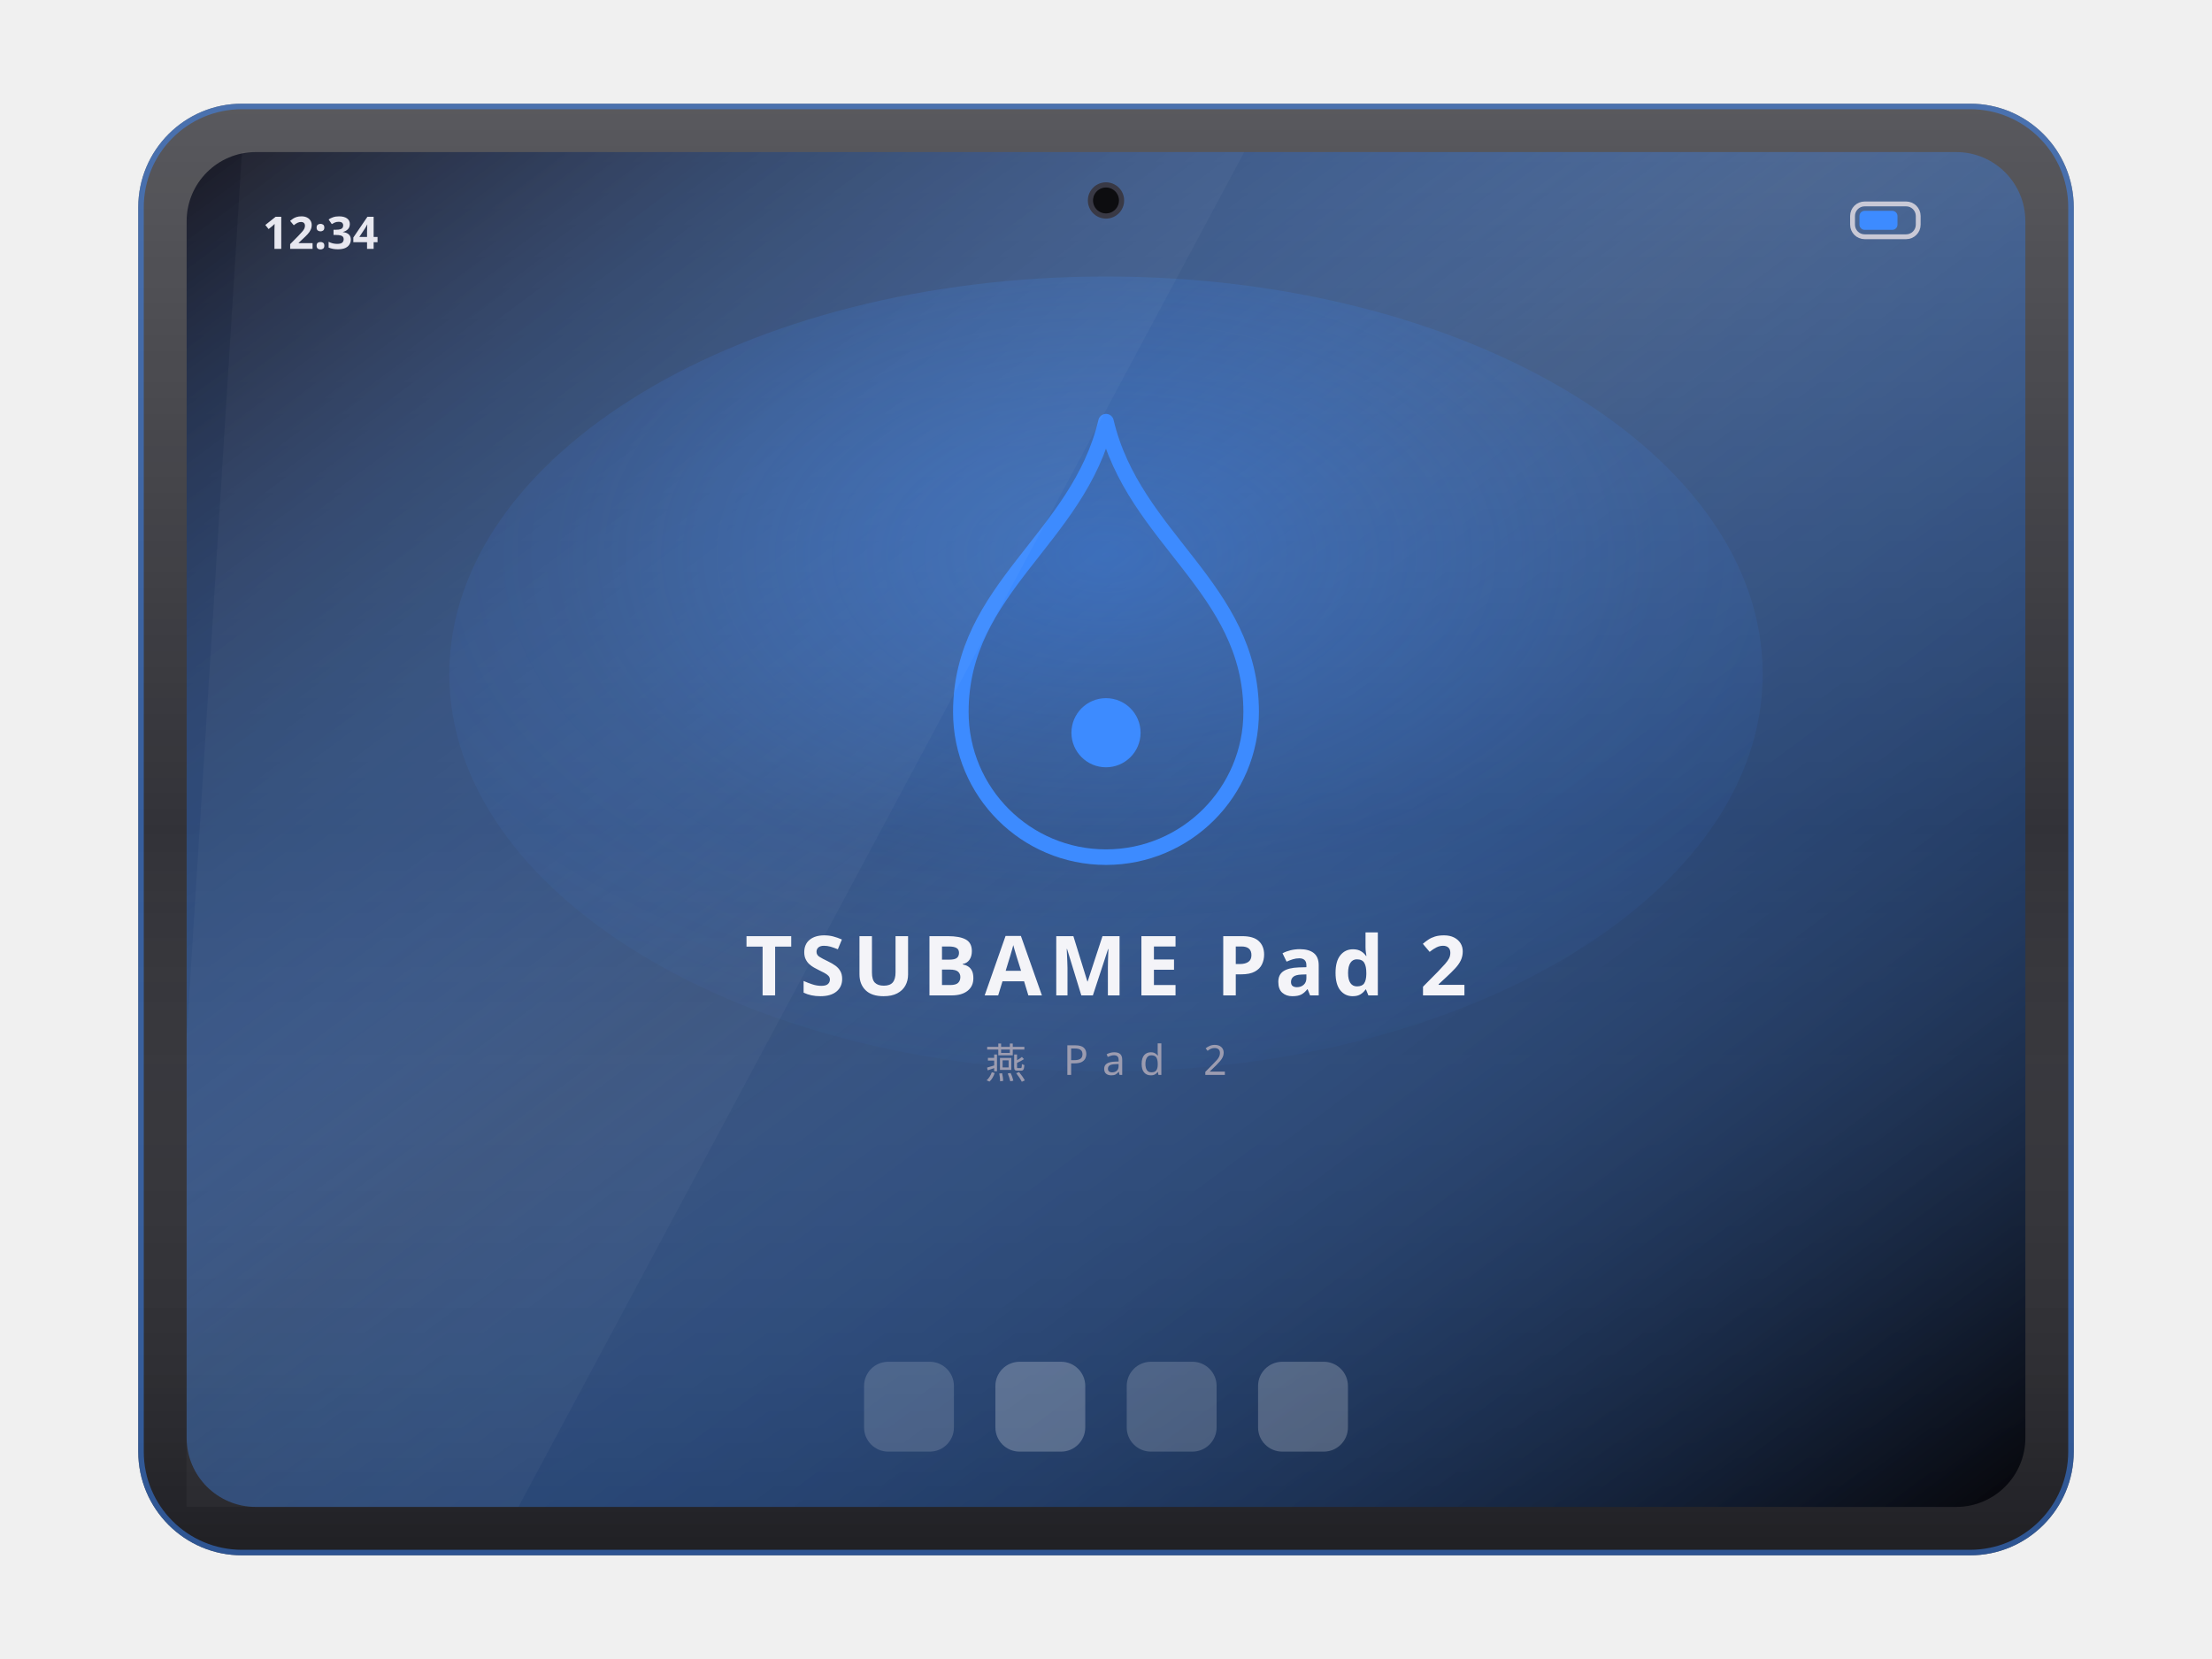
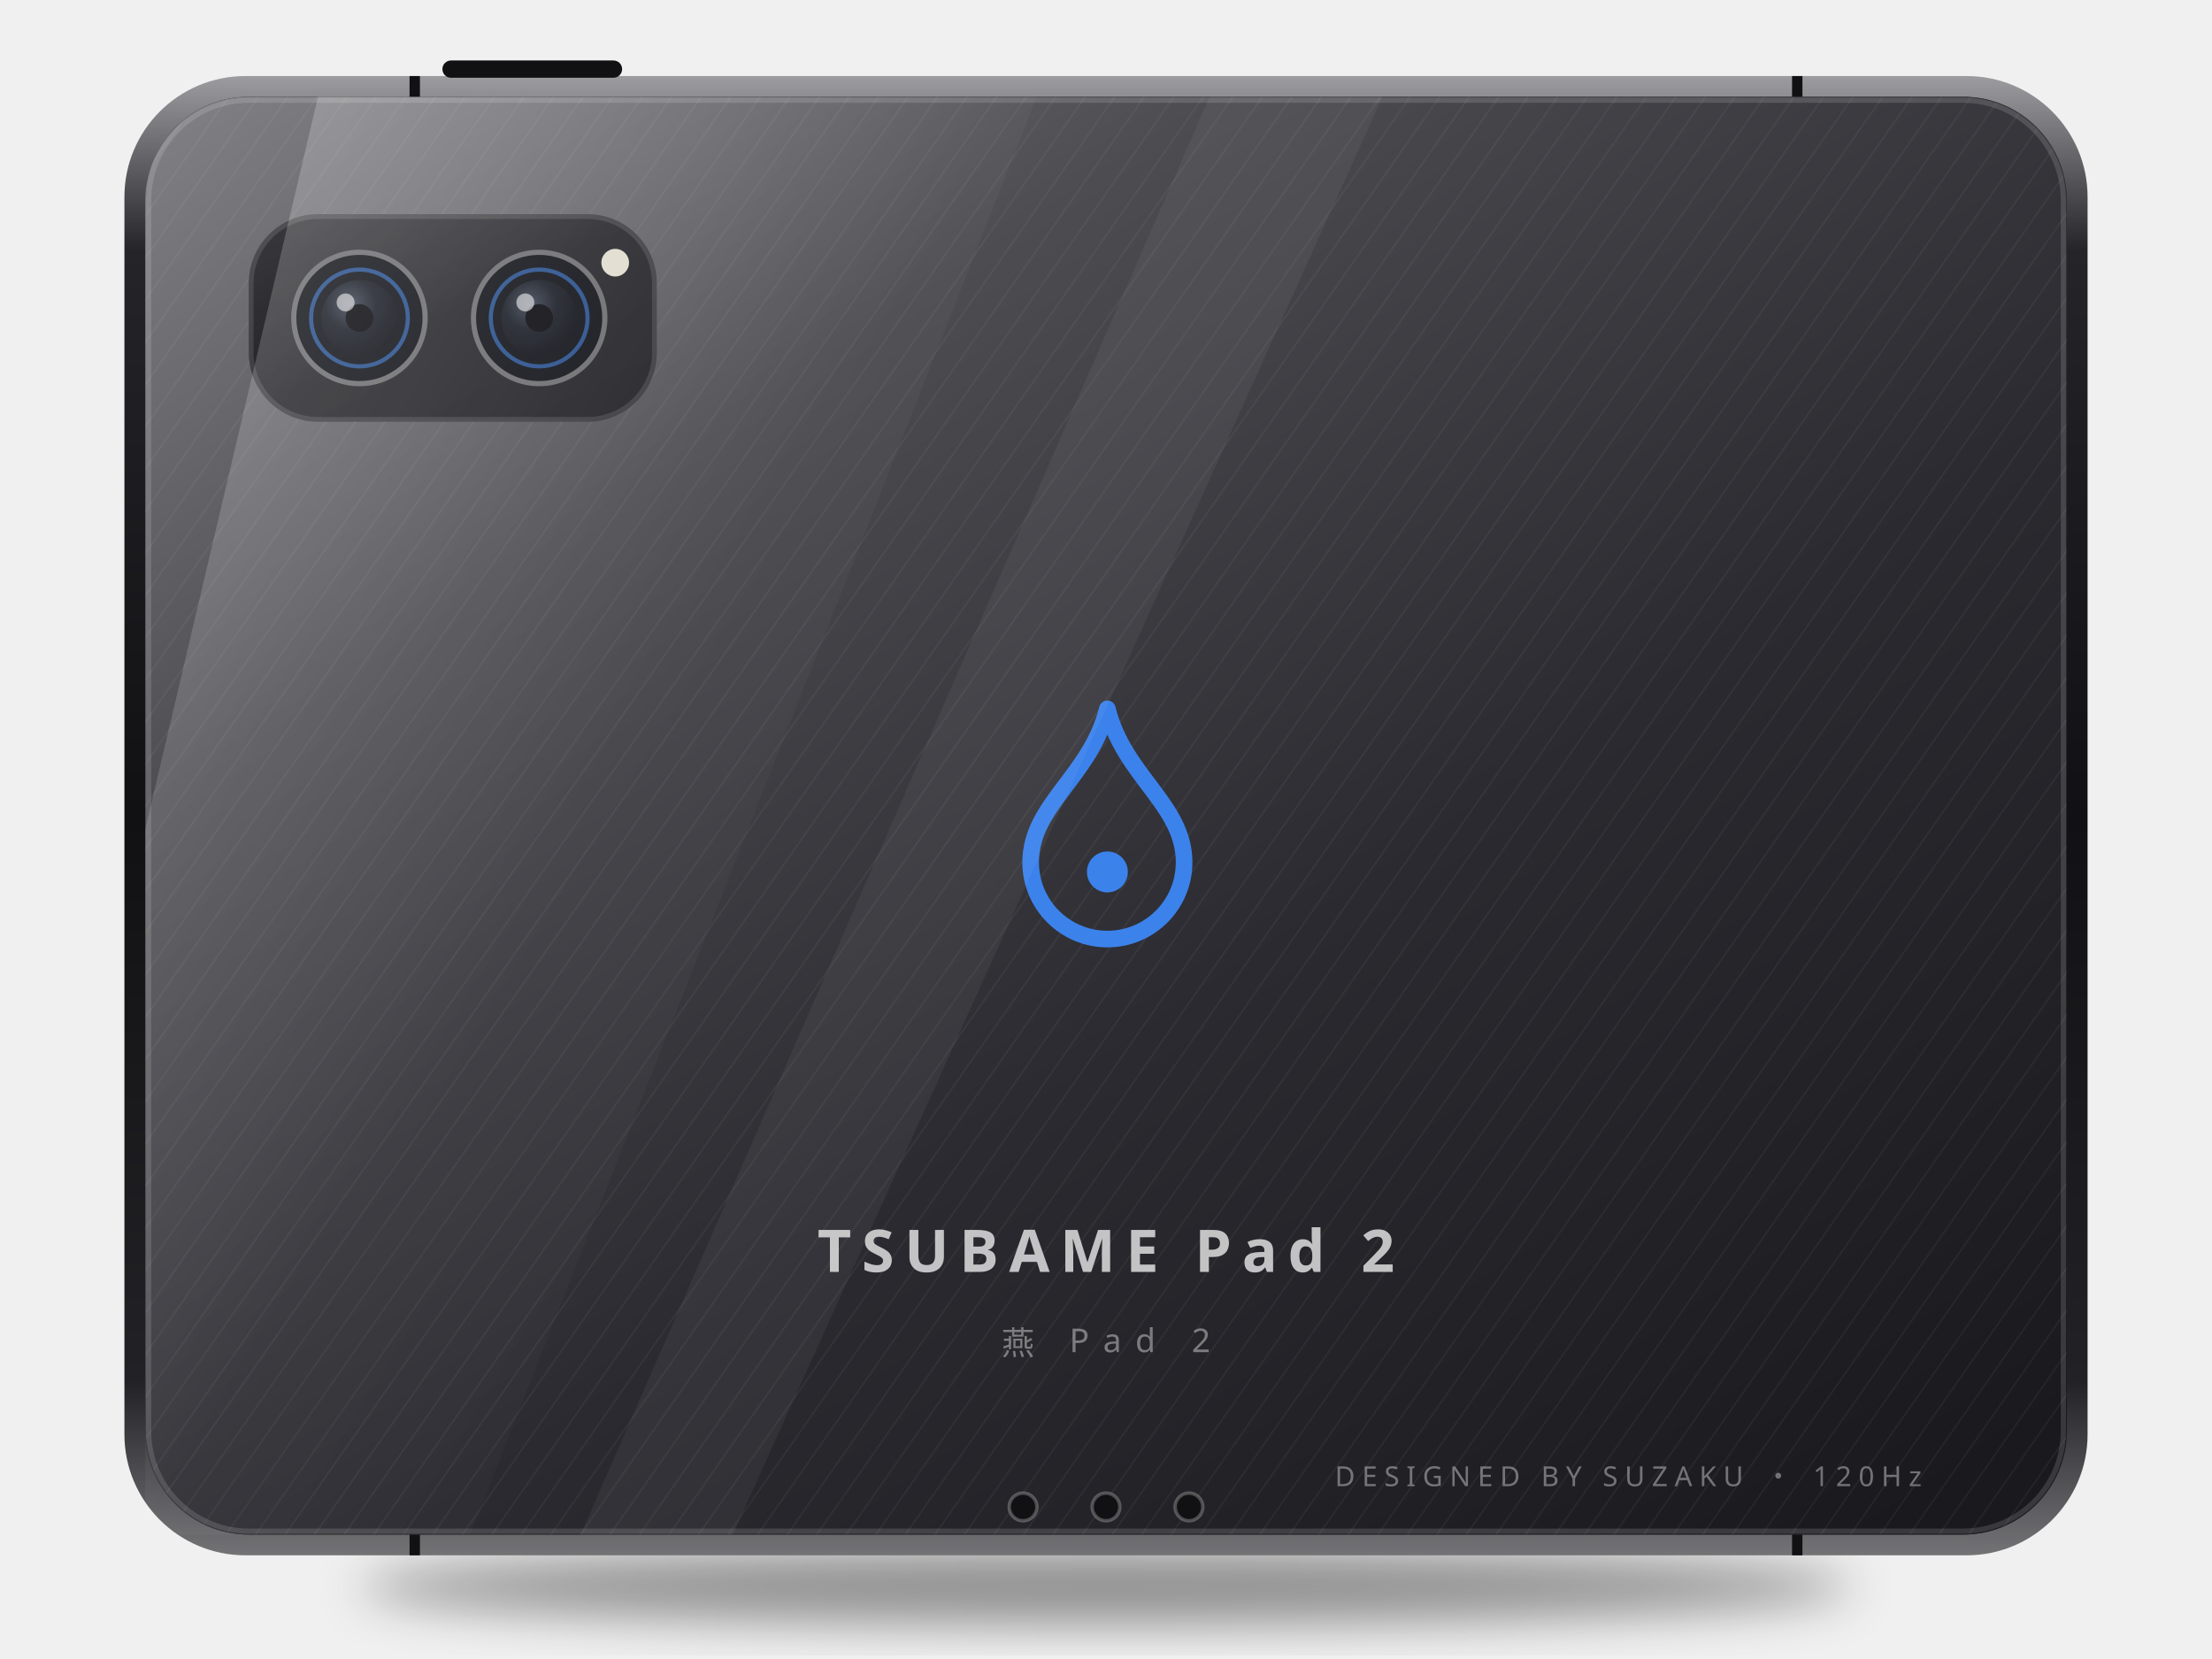
<svg xmlns="http://www.w3.org/2000/svg" viewBox="0 0 640 480" role="img" aria-label="TSUBAME Pad 2">
  <defs>
-     <linearGradient id="scrtpad21" x1="0" y1="0" x2="1" y2="1">
-       <stop offset="0" stop-color="#1b1b26" />
-       <stop offset="0.45" stop-color="#3d8bff" stop-opacity="0.34" />
-       <stop offset="1" stop-color="#07070b" />
+     <linearGradient id="bodytpad21" x1="0" y1="0" x2="0.9" y2="1">
+       <stop offset="0" stop-color="#838387" />
+       <stop offset="0.28" stop-color="#4c4c51" />
+       <stop offset="0.62" stop-color="#2a2a30" />
+       <stop offset="1" stop-color="#1a1a1e" />
    </linearGradient>
-     <radialGradient id="flaretpad21" cx="0.5" cy="0.35" r="0.75">
-       <stop offset="0" stop-color="#3d8bff" stop-opacity="0.42" />
-       <stop offset="0.55" stop-color="#3d8bff" stop-opacity="0.12" />
-       <stop offset="1" stop-color="#3d8bff" stop-opacity="0" />
+     <linearGradient id="frametpad21" x1="0" y1="0" x2="0" y2="1">
+       <stop offset="0" stop-color="#9f9fa2" />
+       <stop offset="0.12" stop-color="#242429" />
+       <stop offset="0.5" stop-color="#111113" />
+       <stop offset="0.88" stop-color="#222226" />
+       <stop offset="1" stop-color="#757578" />
+     </linearGradient>
+     <radialGradient id="lenstpad21" cx="0.38" cy="0.32" r="0.95">
+       <stop offset="0" stop-color="#3c4454" />
+       <stop offset="0.35" stop-color="#141821" />
+       <stop offset="1" stop-color="#04040a" />
    </radialGradient>
-     <linearGradient id="metaltpad21" x1="0" y1="0" x2="0" y2="1">
-       <stop offset="0" stop-color="#ffffff" stop-opacity="0.22" />
-       <stop offset="0.5" stop-color="#ffffff" stop-opacity="0.04" />
-       <stop offset="1" stop-color="#000000" stop-opacity="0.25" />
+     <linearGradient id="sheentpad21" x1="0" y1="0" x2="1" y2="1">
+       <stop offset="0" stop-color="#ffffff" stop-opacity="0.26" />
+       <stop offset="0.5" stop-color="#ffffff" stop-opacity="0.03" />
+       <stop offset="1" stop-color="#ffffff" stop-opacity="0" />
    </linearGradient>
+     <pattern id="textpad21" width="7" height="7" patternUnits="userSpaceOnUse" patternTransform="rotate(35)">
+       <path d="M0 0 V7" stroke="#ffffff" stroke-opacity="0.045" stroke-width="1" />
+     </pattern>
+     <filter id="softtpad21" x="-40%" y="-40%" width="180%" height="180%">
+       <feGaussianBlur stdDeviation="7" />
+     </filter>
  </defs>
-   <rect x="40" y="30" width="560" height="420" rx="30" fill="#2a2a30" />
-   <rect x="40" y="30" width="560" height="420" rx="30" fill="url(#metaltpad21)" />
-   <rect x="40.8" y="30.8" width="558.4" height="418.4" rx="29.2" fill="none" stroke="#3d8bff" stroke-opacity="0.5" stroke-width="1.6" />
-   <rect x="54" y="44" width="532" height="392" rx="20" fill="url(#scrtpad21)" />
-   <ellipse cx="320" cy="195" rx="190" ry="115" fill="url(#flaretpad21)" />
-   <circle cx="320" cy="58" r="4.5" fill="#050508" stroke="#33333f" stroke-width="1.5" />
-   <text x="76" y="72" font-family="'Noto Sans JP',sans-serif" font-size="13" font-weight="700" fill="#e6e6ee">12:34</text>
-   <rect x="536" y="59" width="19" height="9.5" rx="3.5" fill="none" stroke="#c9c9d6" stroke-width="1.4" />
-   <rect x="538" y="61" width="11" height="5.5" rx="1.5" fill="#3d8bff" />
-   <path d="M320 122 c-8 34 -42 48 -42 84 a42 42 0 0 0 84 0 c0 -36 -34 -50 -42 -84z" fill="none" stroke="#3d8bff" stroke-width="4.5" stroke-linejoin="round" />
-   <circle cx="320" cy="212" r="10" fill="#3d8bff" />
-   <text x="320" y="288" font-family="'Noto Sans JP',sans-serif" font-size="24" font-weight="800" fill="#f4f4f8" text-anchor="middle" letter-spacing="2">TSUBAME Pad 2</text>
-   <text x="320" y="312" font-family="'Noto Sans JP',sans-serif" font-size="12" fill="#9c9cb0" text-anchor="middle" letter-spacing="4">燕 Pad 2</text>
-   <rect x="250 " y="394" width="26" height="26" rx="7" fill="#ffffff" opacity="0.16" />
-   <rect x="288 " y="394" width="26" height="26" rx="7" fill="#ffffff" opacity="0.24" />
-   <rect x="326 " y="394" width="26" height="26" rx="7" fill="#ffffff" opacity="0.18" />
-   <rect x="364 " y="394" width="26" height="26" rx="7" fill="#ffffff" opacity="0.22" />
-   <path d="M70 44 L360 44 L150 436 L54 436 L54 300 Z" fill="#ffffff" opacity="0.035" />
+   <ellipse cx="320" cy="459" rx="216" ry="11" fill="#000000" opacity="0.4" filter="url(#softtpad21)" />
+   <rect x="36" y="22" width="568" height="428" rx="35" fill="url(#frametpad21)" />
+   <rect x="42" y="28" width="556" height="416" rx="30" fill="#2a2a30" />
+   <rect x="42" y="28" width="556" height="416" rx="30" fill="url(#bodytpad21)" />
+   <rect x="42" y="28" width="556" height="416" rx="30" fill="url(#textpad21)" />
+   <rect x="43" y="29" width="554" height="414" rx="29" fill="none" stroke="#ffffff" stroke-opacity="0.14" stroke-width="1.5" />
+   <path d="M120 22 v6 M520 22 v6 M120 444 v6 M520 444 v6" stroke="#111113" stroke-width="3" />
+   <rect x="72" y="62" width="118" height="60" rx="20" fill="#1d1d22" />
+   <rect x="72" y="62" width="118" height="60" rx="20" fill="url(#sheentpad21)" opacity="0.5" />
+   <rect x="72.7" y="62.7" width="116.6" height="58.6" rx="19.3" fill="none" stroke="#ffffff" stroke-opacity="0.12" stroke-width="1.3" />
+   <circle cx="178" cy="76" r="4" fill="#f4efdf" opacity="0.9" />
+   <circle cx="104" cy="92" r="19" fill="#0b0d13" stroke="#6a6a6e" stroke-width="1.5" />
+   <circle cx="104" cy="92" r="14" fill="none" stroke="#3d8bff" stroke-opacity="0.5" stroke-width="1.2" />
+   <circle cx="104" cy="92" r="11" fill="url(#lenstpad21)" />
+   <circle cx="104" cy="92" r="4" fill="#04040a" />
+   <circle cx="100" cy="87.5" r="2.6" fill="#ffffff" opacity="0.55" />
+   <circle cx="156" cy="92" r="19" fill="#0b0d13" stroke="#6a6a6e" stroke-width="1.5" />
+   <circle cx="156" cy="92" r="14" fill="none" stroke="#3d8bff" stroke-opacity="0.5" stroke-width="1.2" />
+   <circle cx="156" cy="92" r="11" fill="url(#lenstpad21)" />
+   <circle cx="156" cy="92" r="4" fill="#04040a" />
+   <circle cx="152" cy="87.5" r="2.6" fill="#ffffff" opacity="0.55" />
+   <g transform="translate(276 194) scale(1.85)" opacity="0.9">
+     <path d="M24 6 C21.4 16.5 12 21 12 30 a12 12 0 0 0 24 0 C36 21 26.6 16.5 24 6 Z" fill="none" stroke="#3d8bff" stroke-width="2.6" stroke-linejoin="round" />
+     <circle cx="24" cy="31.5" r="3.2" fill="#3d8bff" />
+   </g>
+   <circle cx="296" cy="436" r="4" fill="#111113" stroke="#ffffff" stroke-opacity="0.25" stroke-width="1" />
+   <circle cx="320" cy="436" r="4" fill="#111113" stroke="#ffffff" stroke-opacity="0.25" stroke-width="1" />
+   <circle cx="344" cy="436" r="4" fill="#111113" stroke="#ffffff" stroke-opacity="0.25" stroke-width="1" />
+   <text x="320" y="368" font-family="'Noto Sans JP',sans-serif" font-size="17" font-weight="800" fill="#ffffff" opacity="0.72" text-anchor="middle" letter-spacing="3">TSUBAME Pad 2</text>
+   <text x="320" y="392" font-family="'Noto Sans JP',sans-serif" font-size="9.5" fill="#ffffff" opacity="0.4" text-anchor="middle" letter-spacing="4">燕 Pad 2</text>
+   <text x="556" y="430" font-family="'Noto Sans JP',sans-serif" font-size="8" fill="#ffffff" opacity="0.38" text-anchor="end" letter-spacing="2">DESIGNED BY SUZAKU ・ 120Hz</text>
+   <path d="M92 28 L300 28 L136 444 L42 444 L42 240 Z" fill="url(#sheentpad21)" />
+   <path d="M350 28 L400 28 L212 444 L168 444 Z" fill="#ffffff" opacity="0.05" />
+   <rect x="128" y="17.5" width="52" height="5" rx="2.5" fill="#111113" />
</svg>
